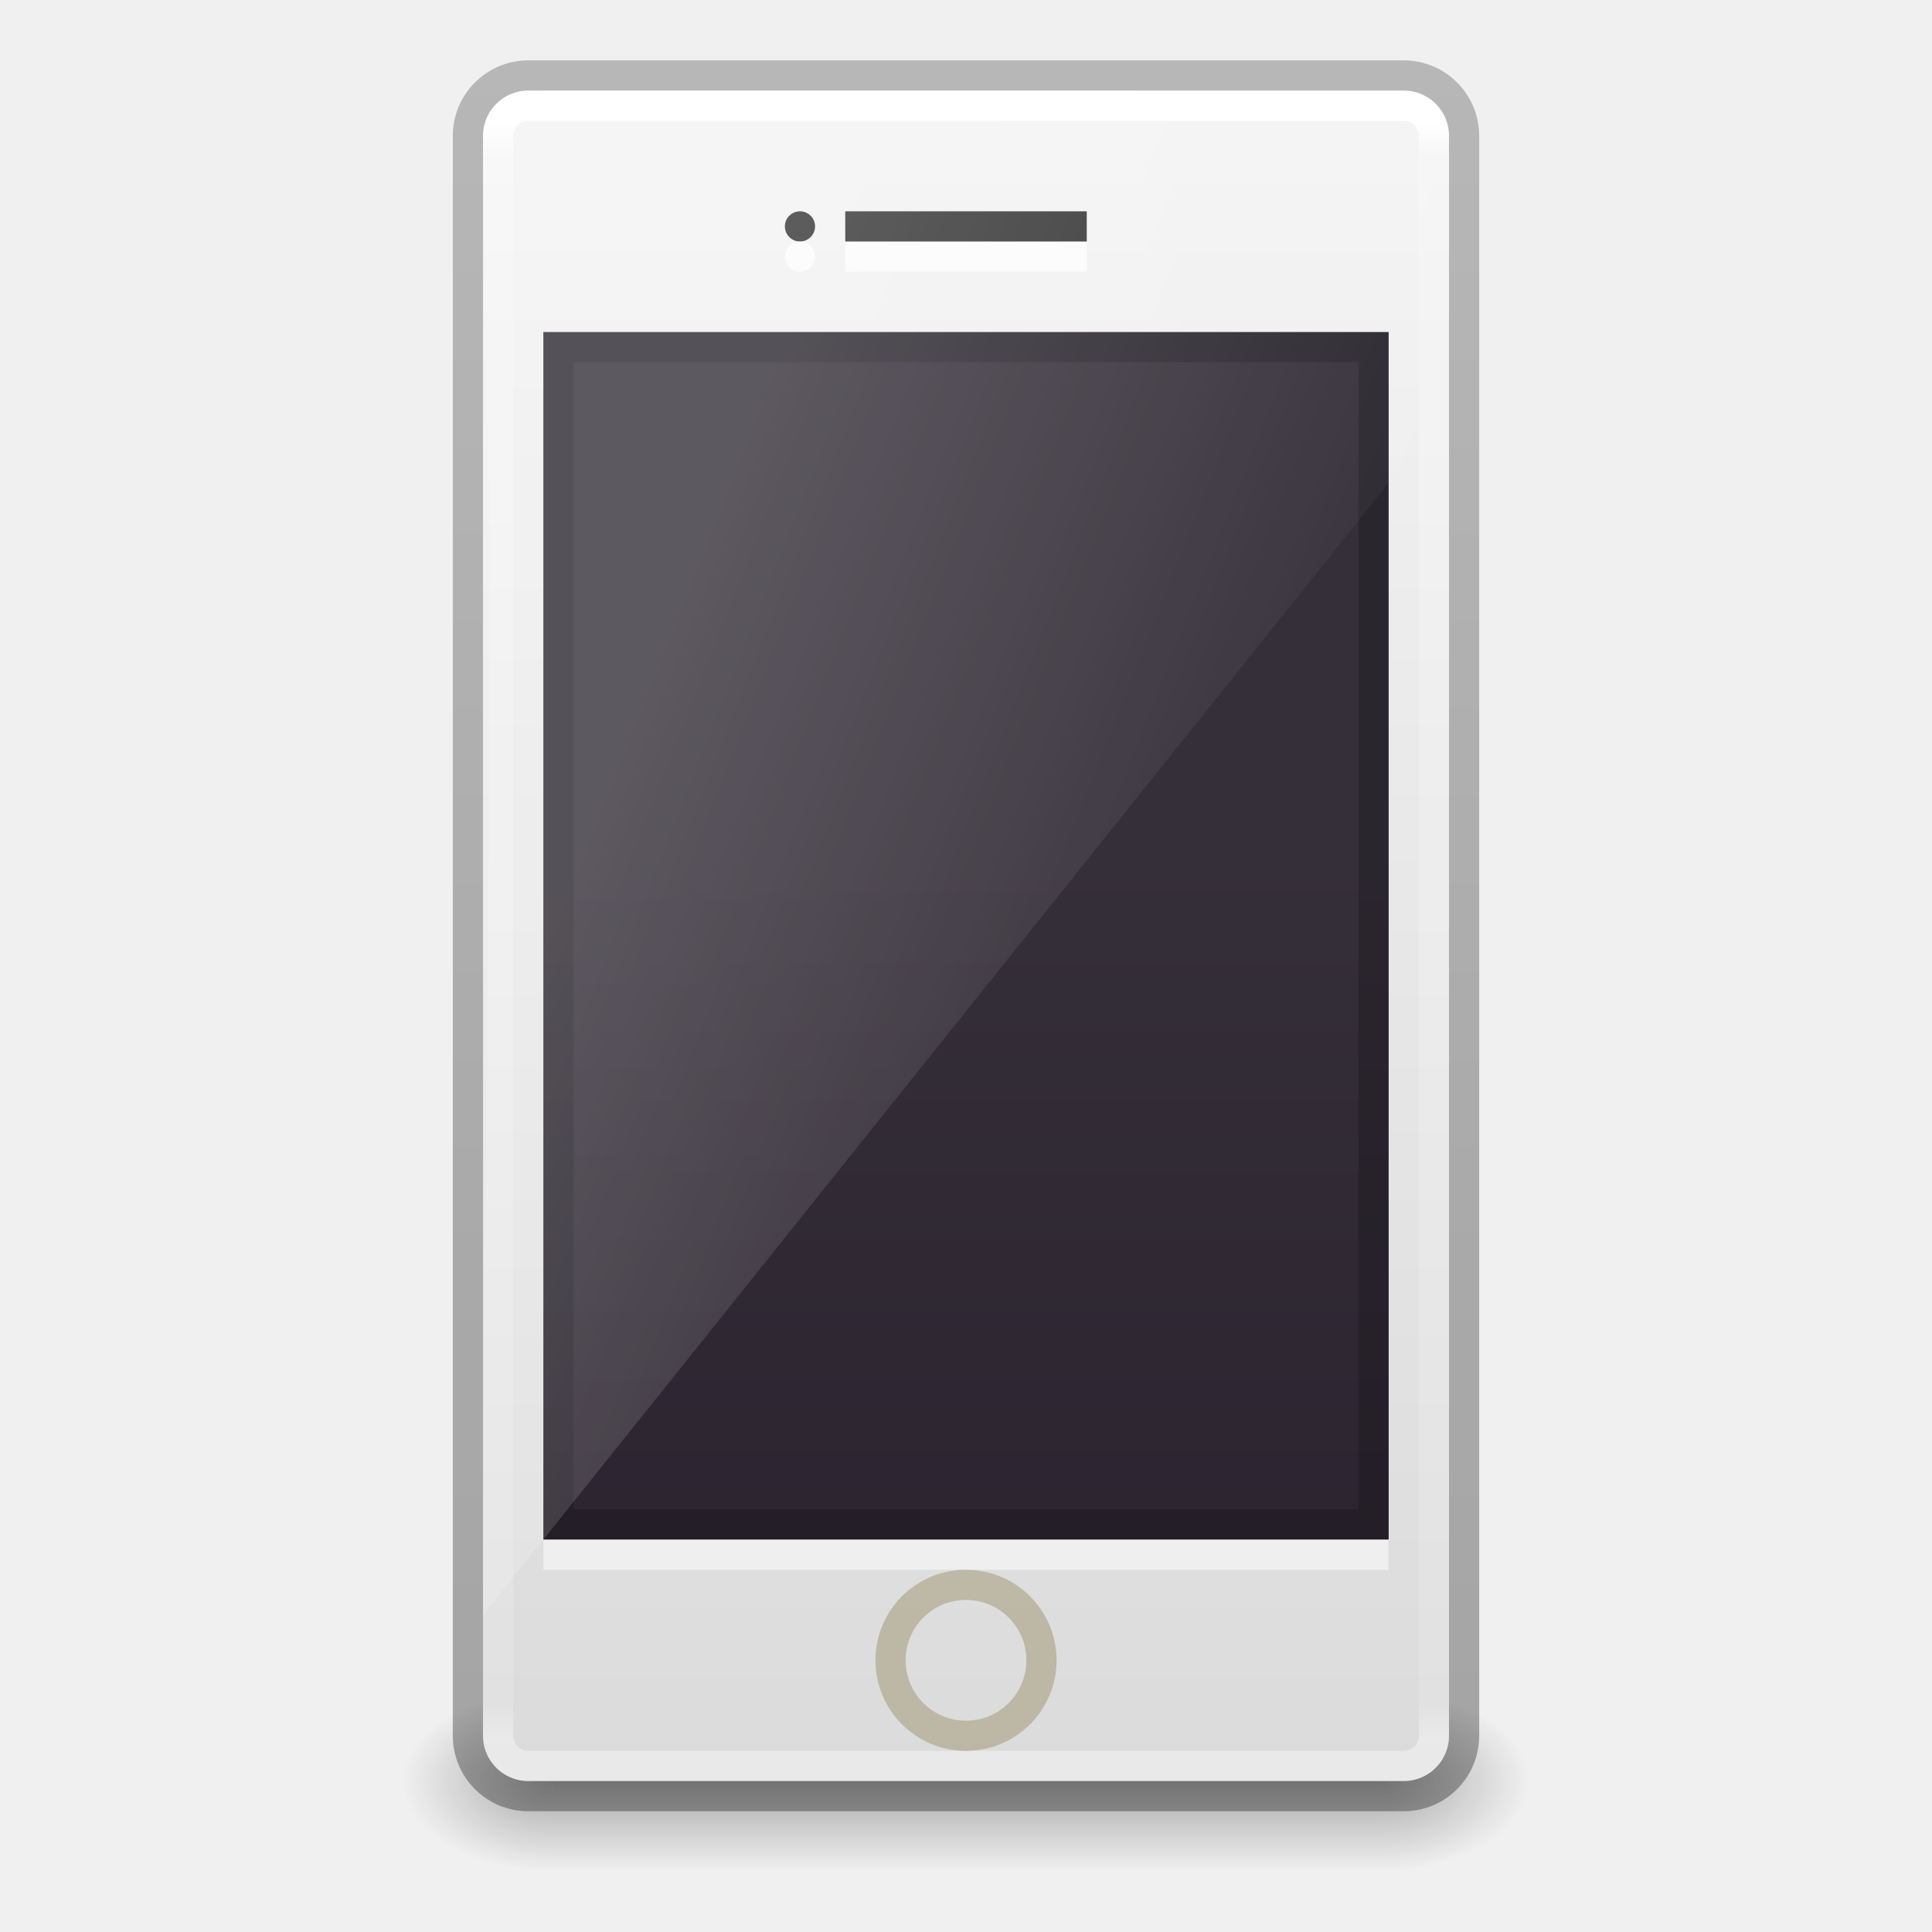
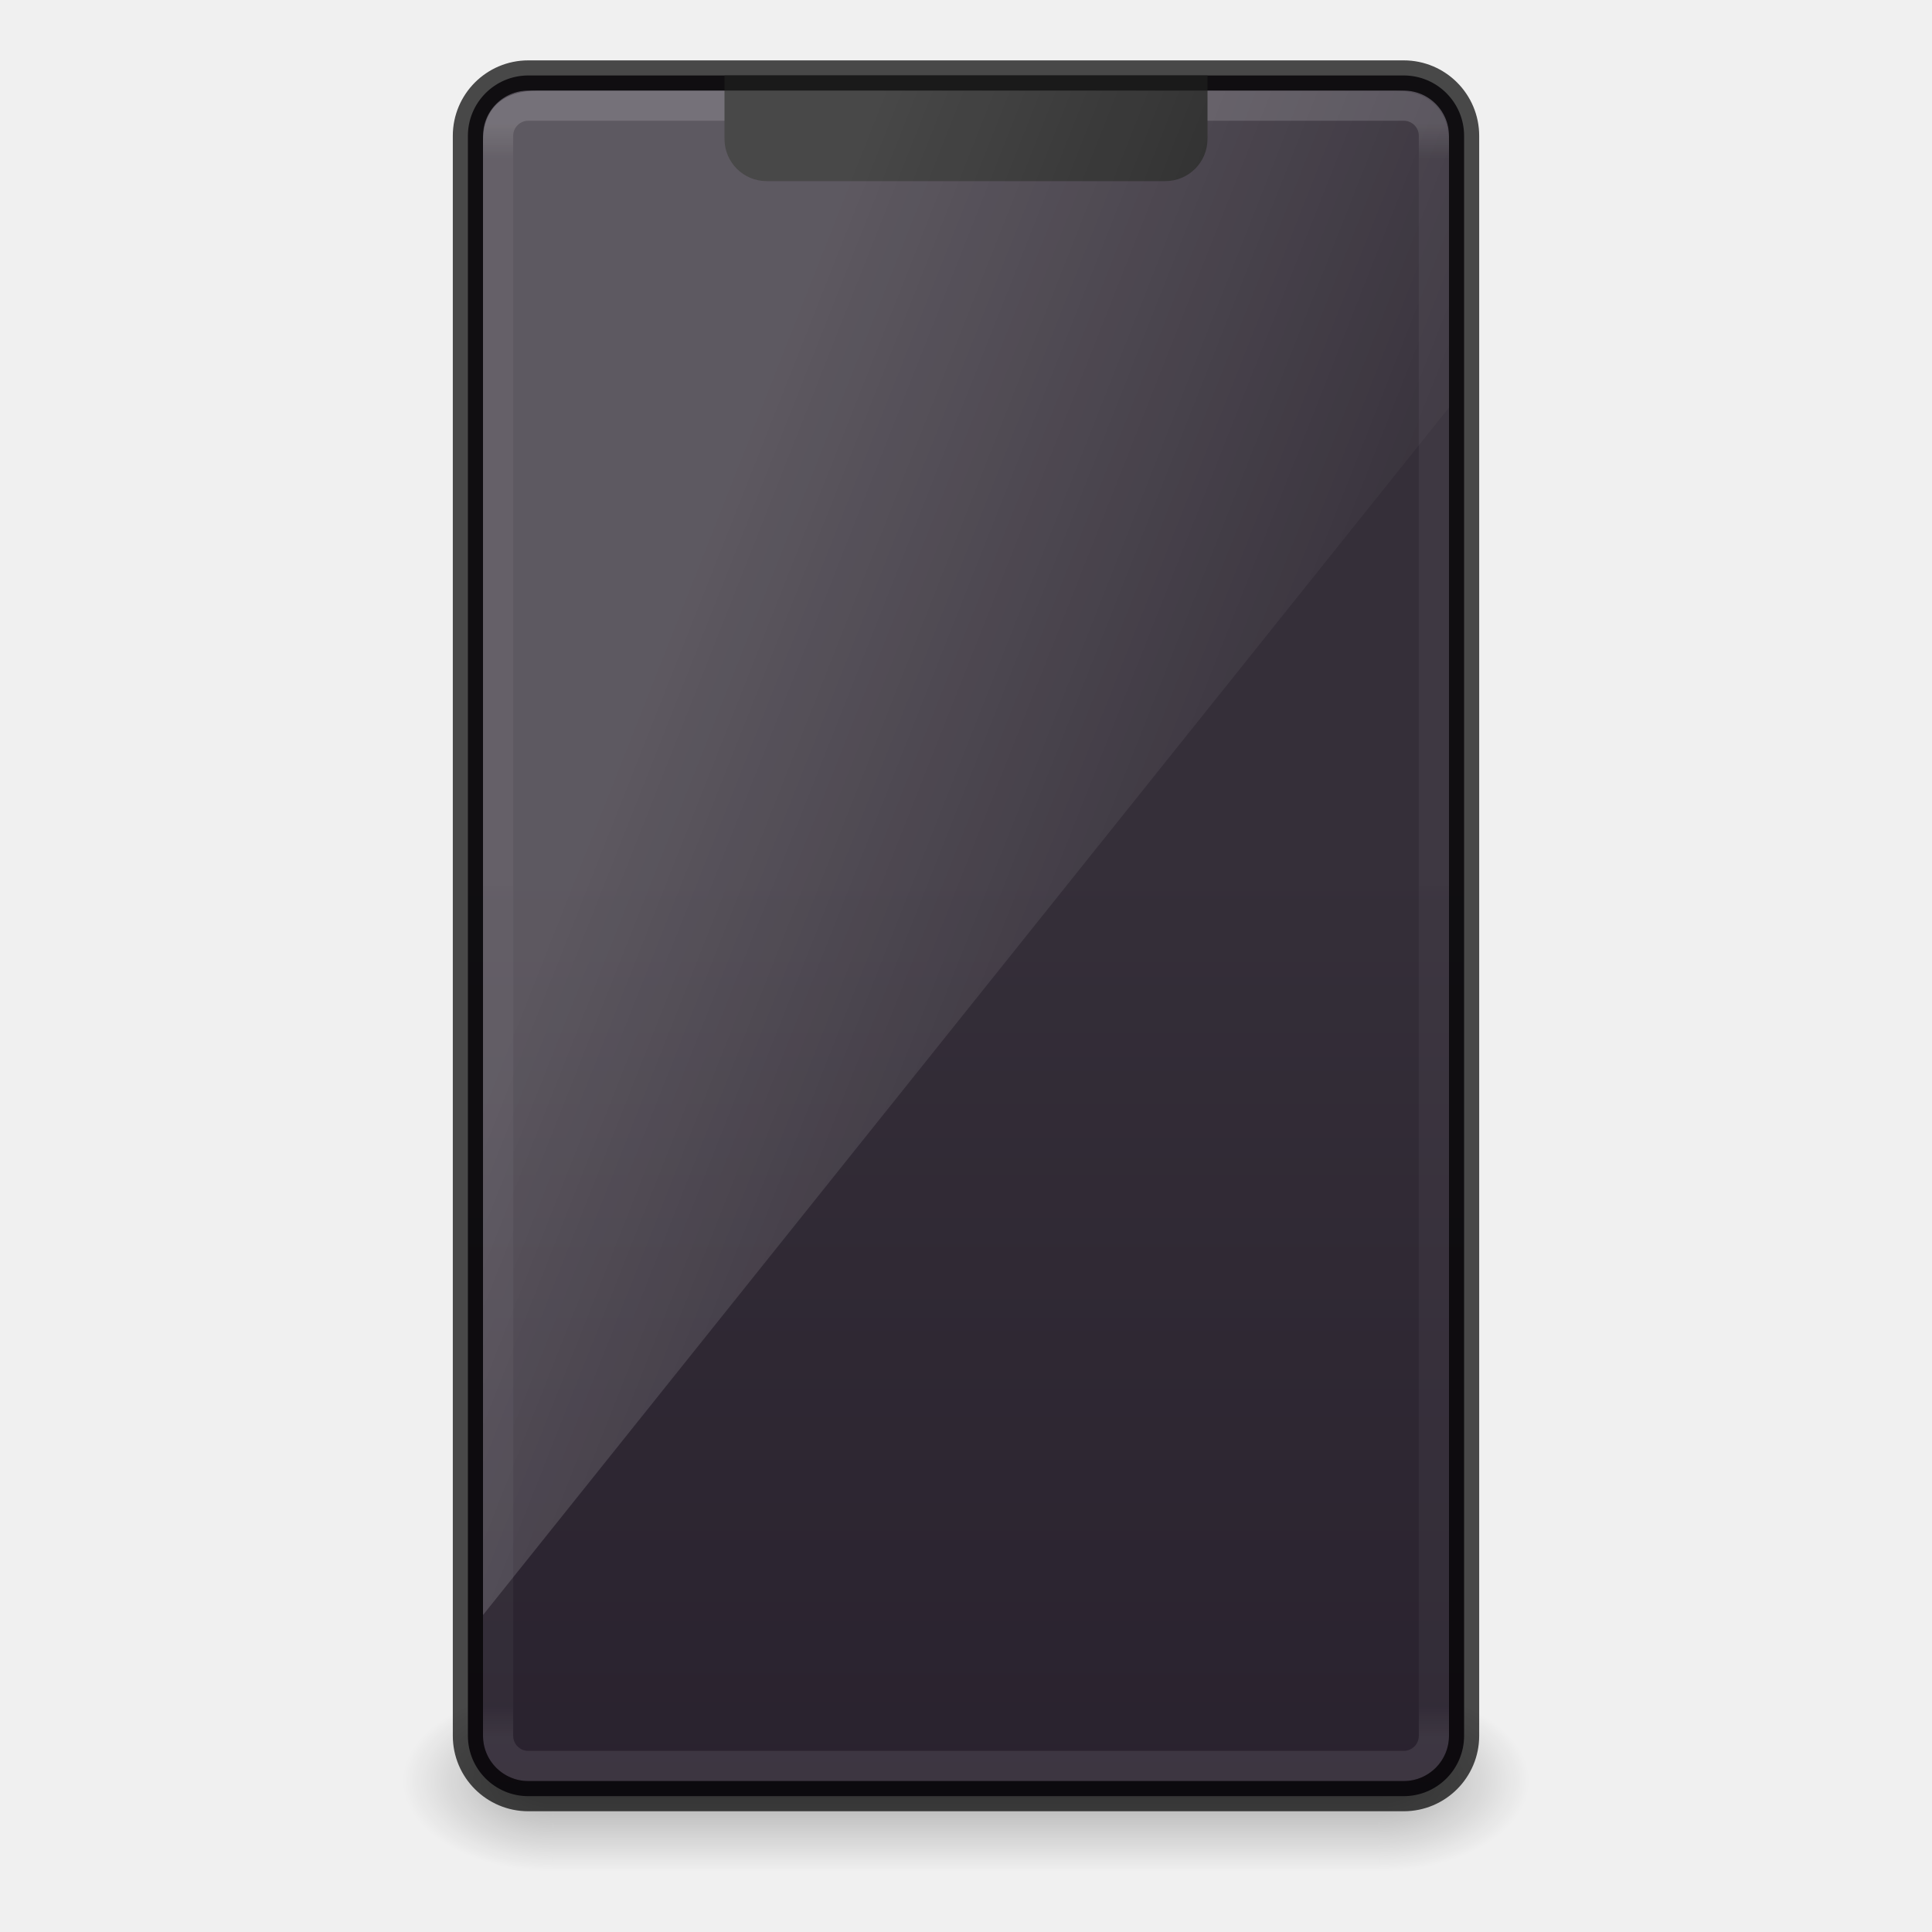
<svg xmlns="http://www.w3.org/2000/svg" xmlns:xlink="http://www.w3.org/1999/xlink" id="SVGRoot" version="1.1" viewBox="0 0 64 64" height="64" width="64">
  <defs id="defs4265">
-     <linearGradient id="linearGradient5067">
-       <stop id="stop5063" offset="0" style="stop-color:#000000;stop-opacity:0.239" />
-       <stop id="stop5065" offset="1" style="stop-color:#000000;stop-opacity:0.318" />
-     </linearGradient>
    <linearGradient x1="32.085" y1="-14.402" x2="32.085" y2="-5.563" id="linearGradient3421" xlink:href="#linearGradient47870" gradientUnits="userSpaceOnUse" gradientTransform="matrix(0.6655121,0,0,0.4072935,-54.61503,46.02717)" />
    <linearGradient id="linearGradient47870">
      <stop id="stop47872" style="stop-color:#000000;stop-opacity:0" offset="0" />
      <stop id="stop47878" style="stop-color:#000000;stop-opacity:1" offset="0.5" />
      <stop id="stop47874" style="stop-color:#000000;stop-opacity:0" offset="1" />
    </linearGradient>
    <radialGradient cx="51.438" cy="-12.203" r="2.172" fx="51.438" fy="-12.203" id="radialGradient3418" xlink:href="#linearGradient51765" gradientUnits="userSpaceOnUse" gradientTransform="matrix(1.841727,-4.635247e-7,6.2669991e-7,0.8287769,-115.2312,52.07125)" />
    <linearGradient id="linearGradient51765">
      <stop id="stop51767" style="stop-color:#000000;stop-opacity:1" offset="0" />
      <stop id="stop51769" style="stop-color:#000000;stop-opacity:0" offset="1" />
    </linearGradient>
    <radialGradient cx="51.438" cy="-12.203" r="2.172" fx="51.438" fy="-12.203" id="radialGradient4191" xlink:href="#linearGradient51765" gradientUnits="userSpaceOnUse" gradientTransform="matrix(-1.841727,-5.2654582e-8,-1.2125708e-7,0.8287769,52.23644,52.07123)" />
-     <linearGradient x1="24" y1="37" x2="24" y2="39" id="linearGradient3043" xlink:href="#linearGradient3260" gradientUnits="userSpaceOnUse" gradientTransform="matrix(1.333333,0,0,1.333333,-1.109948e-7,4.166668)" />
-     <linearGradient id="linearGradient3260">
-       <stop id="stop3262" style="stop-color:#3c3c3c;stop-opacity:1" offset="0" />
-       <stop id="stop3264" style="stop-color:#505050;stop-opacity:1" offset="1" />
-     </linearGradient>
-     <linearGradient x1="25.132" y1="2.911" x2="25.132" y2="48.137" id="linearGradient3054" xlink:href="#linearGradient3600" gradientUnits="userSpaceOnUse" gradientTransform="matrix(0.9475812,0,0,1.242273,9.188089,-0.90999)" />
-     <linearGradient id="linearGradient3600">
-       <stop id="stop3602" style="stop-color:#f4f4f4;stop-opacity:1" offset="0" />
-       <stop id="stop3604" style="stop-color:#dbdbdb;stop-opacity:1" offset="1" />
-     </linearGradient>
-     <linearGradient y2="2" x2="15" y1="24.619" x1="15" gradientTransform="matrix(0.7000001,0,0,1.73913,17.3,24.91304)" gradientUnits="userSpaceOnUse" id="linearGradient4020" xlink:href="#outerBackgroundGradient-5-0" />
+     <linearGradient y2="2" x2="15" y1="24.619" x1="15" gradientTransform="matrix(0.7218751,0,0,1.770186,16.84062,24.80435)" gradientUnits="userSpaceOnUse" id="linearGradient4020" xlink:href="#outerBackgroundGradient-5-0" />
    <linearGradient id="outerBackgroundGradient-5-0">
      <stop style="stop-color:#261e2b;stop-opacity:1;" offset="0" id="stop3864-8-6-4" />
      <stop style="stop-color:#352f39;stop-opacity:1;" offset="1" id="stop3866-9-1-86" />
    </linearGradient>
    <linearGradient xlink:href="#linearGradient3208" id="linearGradient3887" x1="10" y1="-3" x2="20" y2="12" gradientUnits="userSpaceOnUse" gradientTransform="matrix(0.8000001,0,0,3.037037,15.2,27.12963)" />
    <linearGradient id="linearGradient3208">
      <stop id="stop3210" style="stop-color:#ffffff;stop-opacity:1" offset="0" />
      <stop id="stop3212" style="stop-color:#ffffff;stop-opacity:0" offset="1" />
    </linearGradient>
-     <linearGradient xlink:href="#linearGradient4630" id="linearGradient3916" gradientUnits="userSpaceOnUse" gradientTransform="matrix(0.8288289,0,0,1.477477,12.1081,-4.626108)" x1="24" y1="5.889" x2="24" y2="42.075" />
-     <linearGradient id="linearGradient4630">
-       <stop id="stop4622" style="stop-color:#ffffff;stop-opacity:1" offset="0" />
-       <stop id="stop4624" style="stop-color:#ffffff;stop-opacity:0.235" offset="0.022" />
-       <stop id="stop4626" style="stop-color:#ffffff;stop-opacity:0.157" offset="0.98" />
-       <stop id="stop4628" style="stop-color:#ffffff;stop-opacity:0.392" offset="1" />
+     <linearGradient xlink:href="#linearGradient25496" id="linearGradient3916" gradientUnits="userSpaceOnUse" gradientTransform="matrix(0.8288289,0,0,1.477477,12.1081,-4.626108)" x1="24" y1="5.889" x2="24" y2="42.075" />
+     <linearGradient id="linearGradient25496">
+       <stop id="stop25488" style="stop-color:#ffffff;stop-opacity:1" offset="0" />
+       <stop id="stop25490" style="stop-color:#ffffff;stop-opacity:0.3" offset="0.022" />
+       <stop id="stop25492" style="stop-color:#ffffff;stop-opacity:0.25" offset="0.98" />
+       <stop id="stop25494" style="stop-color:#ffffff;stop-opacity:0.6" offset="1" />
    </linearGradient>
-     <linearGradient gradientTransform="matrix(1.333333,0,0,1.333333,0,0.166668)" gradientUnits="userSpaceOnUse" y2="44.832" x2="27.075" y1="1.093" x1="27.075" id="linearGradient5069" xlink:href="#linearGradient5067" />
  </defs>
  <g transform="matrix(1.244444,0,0,1.666667,71.19674,-10.93544)" id="g3423">
    <rect width="22" height="3.6" x="-42.497" y="40.161" id="rect46899" style="opacity:0.3;fill:url(#linearGradient3421);fill-opacity:1;fill-rule:evenodd;stroke:none" />
    <path d="m -20.497,40.158 0,3.6 c 2.205,-0.014 4,-0.809 4,-1.794 0,-0.985 -1.795,-1.793 -4,-1.806 z" id="path48849" style="opacity:0.3;fill:url(#radialGradient3418);fill-opacity:1;fill-rule:evenodd;stroke:none" />
    <path d="m -42.497,40.158 0,3.6 c -2.205,-0.014 -4,-0.809 -4,-1.794 0,-0.985 1.795,-1.793 4,-1.806 z" id="path52742" style="opacity:0.3;fill:url(#radialGradient4191);fill-opacity:1;fill-rule:evenodd;stroke:none" />
  </g>
-   <rect width="2.667" height="2.667" x="30.667" y="53.5" id="rect3258" style="display:inline;overflow:visible;visibility:visible;fill:url(#linearGradient3043);fill-opacity:1;fill-rule:nonzero;stroke:none;stroke-width:1;marker:none;enable-background:accumulate" />
-   <rect width="32" height="56" rx="1.5" ry="1.5" x="16" y="3" id="rect2722-7-3" style="opacity:1;fill:url(#linearGradient3054);fill-opacity:1;stroke:none;stroke-width:1;stroke-linecap:butt;stroke-linejoin:miter;stroke-miterlimit:4;stroke-dasharray:none;stroke-dashoffset:0;stroke-opacity:1" />
-   <path style="display:inline;fill:url(#linearGradient4020);fill-opacity:1;stroke:none;stroke-width:1" d="m 18,11 28,0 L 46,51 18,51 Z" id="rect2722-0" />
-   <rect width="31" height="55" rx="1" ry="1" x="16.5" y="3.5" id="rect6741" style="opacity:1;fill:none;stroke:url(#linearGradient3916);stroke-width:1;stroke-linecap:round;stroke-linejoin:round;stroke-miterlimit:4;stroke-dasharray:none;stroke-dashoffset:0;stroke-opacity:1" />
-   <rect width="33" height="57" rx="2" ry="2" x="15.5" y="2.5" id="rect2722-7-3-2" style="opacity:1;fill:none;fill-opacity:1;stroke:url(#linearGradient5069);stroke-width:1;stroke-linecap:butt;stroke-linejoin:miter;stroke-miterlimit:4;stroke-dasharray:none;stroke-dashoffset:0;stroke-opacity:1" />
-   <path style="display:inline;opacity:0.5;fill:#ffffff;fill-opacity:1;stroke:none" d="m 18,51 0,1 28,0 0,-1 z" id="path3942-6" />
-   <rect ry="0" rx="0" y="11.5" x="18.5" height="39" width="27" id="rect4274" style="color:#000000;clip-rule:nonzero;display:inline;overflow:visible;visibility:visible;opacity:0.2;isolation:auto;mix-blend-mode:normal;color-interpolation:sRGB;color-interpolation-filters:linearRGB;solid-color:#000000;solid-opacity:1;fill:none;fill-opacity:1;fill-rule:nonzero;stroke:#000000;stroke-width:1;stroke-linecap:butt;stroke-linejoin:miter;stroke-miterlimit:4;stroke-dasharray:none;stroke-dashoffset:0;stroke-opacity:1;marker:none;color-rendering:auto;image-rendering:auto;shape-rendering:auto;text-rendering:auto;enable-background:accumulate" />
-   <circle style="color:#000000;clip-rule:nonzero;display:inline;overflow:visible;visibility:visible;opacity:0.5;isolation:auto;mix-blend-mode:normal;color-interpolation:sRGB;color-interpolation-filters:linearRGB;solid-color:#000000;solid-opacity:1;fill:none;fill-opacity:1;fill-rule:nonzero;stroke:#9b946d;stroke-width:1;stroke-linecap:butt;stroke-linejoin:miter;stroke-miterlimit:4;stroke-dasharray:none;stroke-dashoffset:0;stroke-opacity:1;marker:none;color-rendering:auto;image-rendering:auto;shape-rendering:auto;text-rendering:auto;enable-background:accumulate" id="path4649" cx="32" cy="55" r="2.5" />
-   <path style="display:inline;overflow:visible;visibility:visible;opacity:0.7;fill:#ffffff;fill-opacity:1;fill-rule:nonzero;stroke:none;stroke-width:1;stroke-linecap:butt;stroke-linejoin:miter;stroke-miterlimit:4;stroke-dasharray:none;stroke-dashoffset:0;stroke-opacity:1;marker:none;enable-background:accumulate" d="m 28,8 0,1 8,0 0,-1 z" id="rect3233-2" />
-   <path style="display:inline;overflow:visible;visibility:visible;fill:#333333;fill-opacity:1;fill-rule:nonzero;stroke:none;stroke-width:1;marker:none;enable-background:accumulate" d="m 28,7 0,1 8,0 0,-1 z" id="rect3233" />
-   <circle r="0.5" cy="7.5" cx="26.5" id="path4242" style="color:#000000;clip-rule:nonzero;display:inline;overflow:visible;visibility:visible;opacity:1;isolation:auto;mix-blend-mode:normal;color-interpolation:sRGB;color-interpolation-filters:linearRGB;solid-color:#000000;solid-opacity:1;fill:#333333;fill-opacity:1;fill-rule:nonzero;stroke:none;stroke-width:1;stroke-linecap:butt;stroke-linejoin:miter;stroke-miterlimit:4;stroke-dasharray:none;stroke-dashoffset:0;stroke-opacity:1;marker:none;color-rendering:auto;image-rendering:auto;shape-rendering:auto;text-rendering:auto;enable-background:accumulate;filter-blend-mode:normal;filter-gaussianBlur-deviation:0" />
-   <circle style="color:#000000;clip-rule:nonzero;display:inline;overflow:visible;visibility:visible;opacity:0.7;isolation:auto;mix-blend-mode:normal;color-interpolation:sRGB;color-interpolation-filters:linearRGB;solid-color:#000000;solid-opacity:1;fill:#ffffff;fill-opacity:1;fill-rule:nonzero;stroke:none;stroke-width:1;stroke-linecap:butt;stroke-linejoin:miter;stroke-miterlimit:4;stroke-dasharray:none;stroke-dashoffset:0;stroke-opacity:1;marker:none;color-rendering:auto;image-rendering:auto;shape-rendering:auto;text-rendering:auto;enable-background:accumulate;filter-blend-mode:normal;filter-gaussianBlur-deviation:0" id="circle4258" cx="26.5" cy="8.5" r="0.5" />
-   <path style="display:inline;opacity:0.2;fill:url(#linearGradient3887);fill-opacity:1;stroke:none;stroke-width:1" d="m 18,3 c -1.108,0 -2,0.892 -2,2 0.457,17.424 0,31 0,48.5 l 32,-40 0,-8.5 c 0,-1.108 -0.892,-2 -2,-2 z" id="rect3872" />
+   <rect width="33" height="57" rx="2" ry="2" x="15.5" y="2.5" id="rect2722-7-3" style="opacity:1;vector-effect:none;fill:url(#linearGradient4020);fill-opacity:1;stroke:none;stroke-width:1;stroke-linecap:butt;stroke-linejoin:miter;stroke-miterlimit:4;stroke-dasharray:none;stroke-dashoffset:0;stroke-opacity:1" />
+   <rect width="31" height="55" rx="1" ry="1" x="16.5" y="3.5" id="rect6741" style="opacity:0.15;fill:none;stroke:url(#linearGradient3916);stroke-width:1;stroke-linecap:round;stroke-linejoin:round;stroke-miterlimit:4;stroke-dasharray:none;stroke-dashoffset:0;stroke-opacity:1" />
+   <rect width="33" height="57" rx="2" ry="2" x="15.5" y="2.5" id="rect2722-7-3-2" style="opacity:0.7;fill:none;fill-opacity:1;stroke:#000000;stroke-width:1;stroke-linecap:butt;stroke-linejoin:miter;stroke-miterlimit:4;stroke-dasharray:none;stroke-dashoffset:0;stroke-opacity:1;font-variant-east_asian:normal;vector-effect:none" />
+   <path style="opacity:1;vector-effect:none;fill:#1a1a1a;fill-opacity:1;stroke:none;stroke-width:1;stroke-linecap:butt;stroke-linejoin:miter;stroke-miterlimit:4;stroke-dasharray:none;stroke-dashoffset:0;stroke-opacity:1;marker:none;paint-order:normal" d="m 24,2.5 v 2.1 c 0,0.776 0.624,1.4 1.4,1.4 l 13.2,0 c 0.776,0 1.4,-0.624 1.4,-1.4 V 2.5 Z" id="rect928-2-9-6-7-8" />
+   <path style="display:inline;opacity:0.2;fill:url(#linearGradient3887);fill-opacity:1;stroke:none;stroke-width:1" d="M 17.806,3 C 16.698,3 16,3.569 16,4.677 16,4.677 16,36 16,53.5 l 32,-40 V 4.741 C 48,3.633 47.318,3 46.21,3 Z" id="rect3872" />
</svg>
